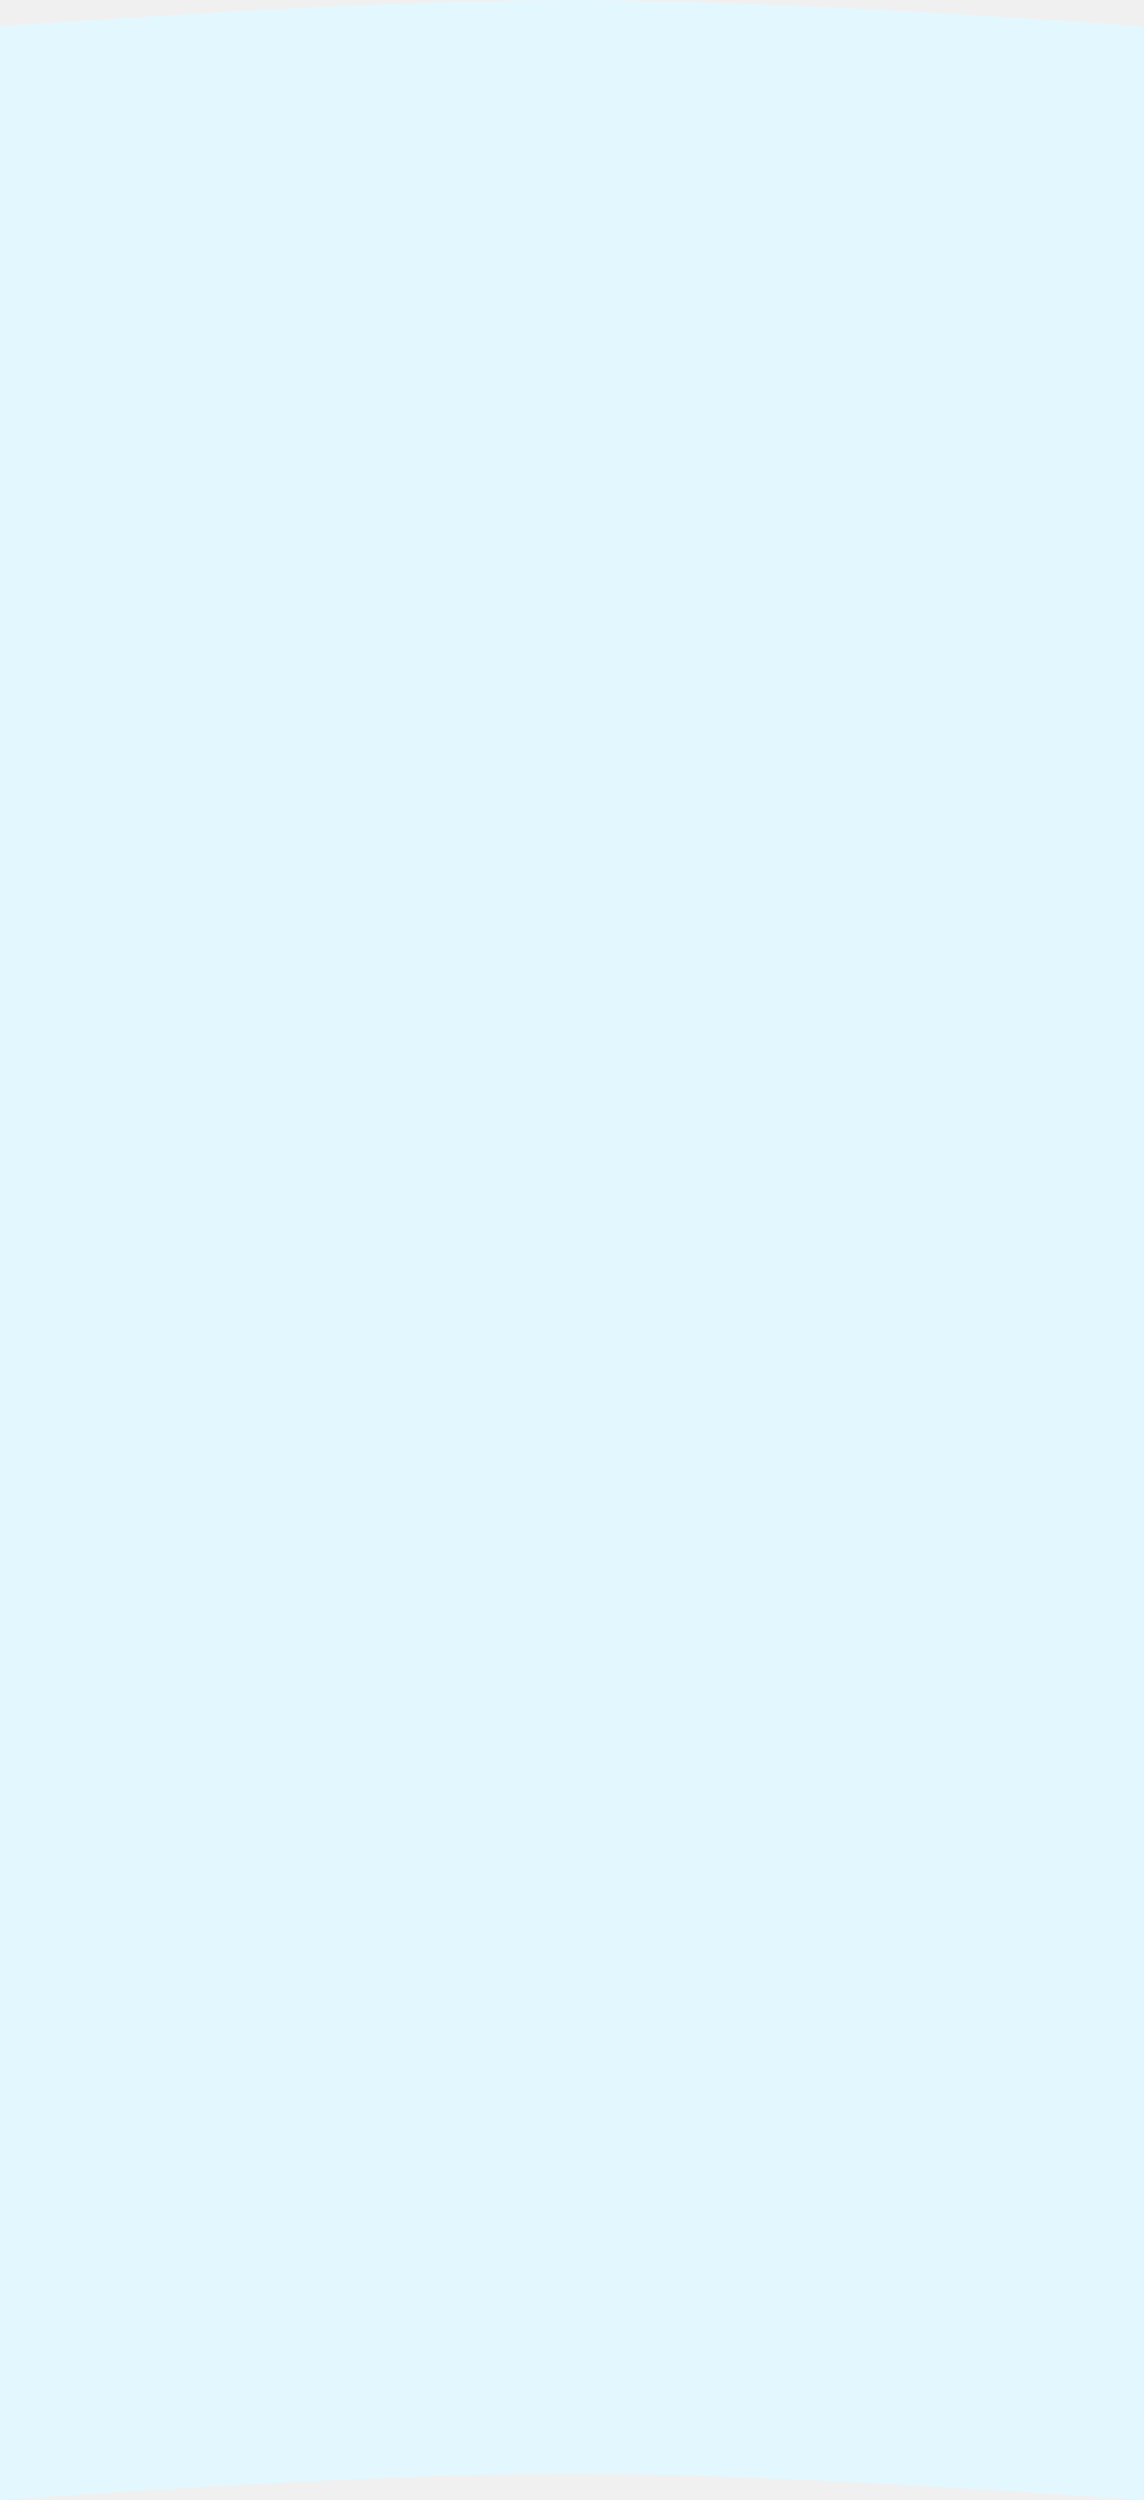
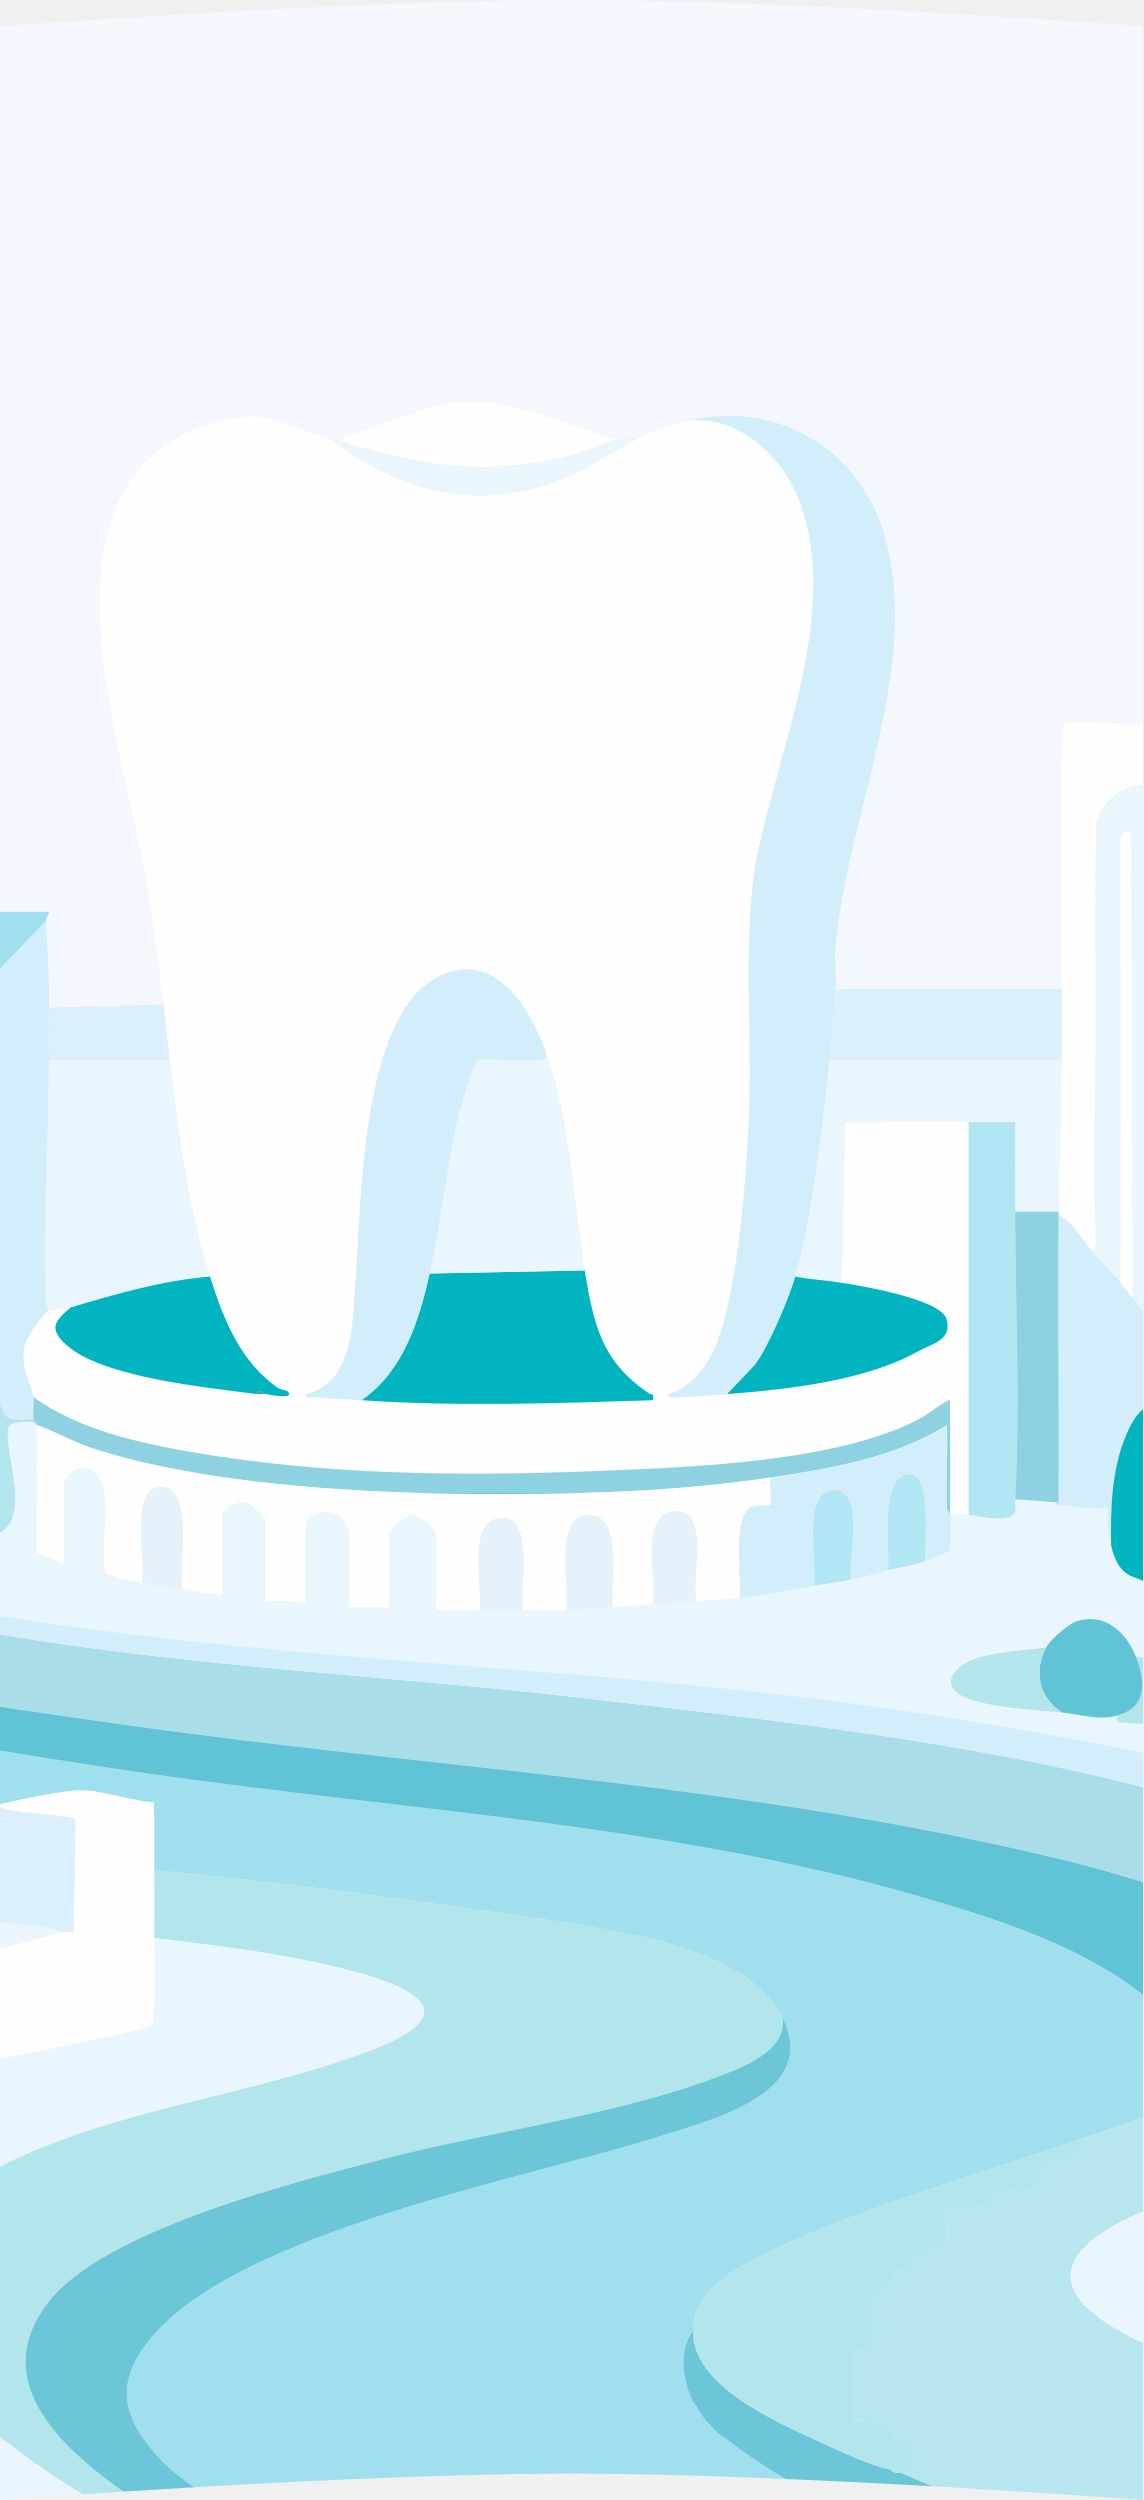
<svg xmlns="http://www.w3.org/2000/svg" width="390" height="853" viewBox="0 0 390 853" fill="none">
-   <path d="M0 9C0 9 118.767 0 195 0C271.233 0 390 9 390 9V853C390 853 271.233 844 195 844C118.767 844 0 853 0 853V9Z" fill="#E3F7FF" />
+   <mask id="mask0_2551_5646" style="mask-type:alpha" maskUnits="userSpaceOnUse" x="0" y="0" width="390" height="853">
+     <path d="M0 9C0 9 118.767 0 195 0C271.233 0 390 9 390 9V853C390 853 271.233 844 195 844C118.767 844 0 853 0 853V9Z" fill="#E3F7FF" />
+   </mask>
+   <g mask="url(#mask0_2551_5646)">
+     <g clip-path="url(#clip0_2551_5646)">
+       <path d="M-574.001 194.056V0H964.521V210.931C957.145 211.951 949.775 213.43 942.832 216.181C936.202 218.806 931.035 223.872 924.372 224.643C921.678 173.451 880.103 129.142 829.509 121.573C771.434 112.879 711.558 152.857 691.888 206.711C679.408 199.443 667.595 193.432 653.039 191.182C602.144 183.328 553.891 225.007 540.799 272.095L685.558 273.157C639.075 289.647 593.516 309.501 546.626 324.856C535.98 328.342 524.447 332.794 513.32 333.275C512.369 318.824 511.677 301.473 509.056 287.418C508.734 285.696 509.775 285.59 506.985 285.812C504.708 302.64 502.314 319.532 500.64 336.439L461.178 336.275C457.813 335.192 460.745 331.104 460.607 328.453C460.512 326.551 459.429 325.025 459.424 324.835C459.345 321.349 459.318 317.773 459.424 314.287C459.546 310.177 459.466 305.735 459.424 301.631C459.234 283.721 459.561 265.752 459.429 247.836C455.144 248.427 447.034 246.568 443.574 248.897C438.343 246.663 431.723 248.232 426.054 247.883C424.675 247.799 423.692 246.8 423.497 246.784V224.632L415.044 224.638C416.586 222.572 412.212 177.861 410.96 173.293C410.463 171.492 411.726 170.356 408.709 170.858L404.482 225.699C403.167 225.942 398.48 225.345 398.131 225.689C397.381 226.428 398.723 243.467 397.038 246.747C391.643 248.792 364.83 244.677 362.669 247.777C361.634 277.657 362.463 307.605 362.21 337.49H285.072C285.469 332.889 284.629 327.777 285.03 323.208C289.014 277.91 314.501 227.854 301.9 183.064C293.557 153.406 265.598 136.589 235.409 143.434C230.97 143.857 223.695 146.746 219.558 148.706C217.038 150.153 213.266 149.218 211.105 149.762C193.2 145.98 176.525 135.839 157.701 137.07C145.823 137.846 131.717 144.57 120.215 148.22C118.498 148.764 116.448 147.956 117.055 150.818C115.56 150.369 114.06 150.142 112.829 149.762C94.95 144.264 88.742 138.052 68.174 145.795C10.627 167.461 41.139 253.16 49.117 296.138C51.98 311.566 53.771 327.206 55.768 342.761L16.671 343.818C16.75 333.713 16.354 324.116 15.614 314.287C15.54 313.331 16.946 311.329 16.671 311.133L-3.406 311.123L-3.955 253.139L-40.416 210.429C-42.83 209.415 -73.49 209.421 -75.318 210.398C-75.878 210.699 -76.147 211.396 -76.316 211.993C-76.353 237.642 -76.269 263.338 -76.316 288.981H-113.305C-113.321 307.241 -113.263 325.558 -113.3 343.823C-118.261 343.701 -123.206 344.235 -128.146 343.347C-141.899 340.876 -165.104 330.866 -179.363 325.912C-222.545 310.917 -268.362 294.39 -310.122 276.02C-311.707 275.322 -313.577 275.866 -313.012 273.157H-151.346C-171.306 208.243 -252.137 175.68 -307.184 221.474C-308.289 221.231 -313.435 203.357 -314.613 200.404C-336.127 146.508 -395.089 99.383 -455.674 115.472C-493.466 125.508 -530.265 161.873 -534.914 201.445C-538.771 202.068 -541.492 199.301 -544.905 198.234C-554.251 195.318 -564.147 193.712 -574.006 194.056H-574.001Z" fill="#F4F8FE" />
+       <path d="M401.313 690.804C398.185 696.456 398.164 704.833 396.029 710.843C393.467 713.136 396.452 719.057 393.937 720.884C392.986 721.581 374.943 727.608 371.726 728.77C344.664 738.531 257.842 763.261 242.272 781.494C238.468 785.951 236.593 789.263 236.471 795.216C231.431 801.945 232.931 812.403 236.471 819.475C237.496 821.52 237.94 821.615 238.584 822.639C238.917 823.167 240.481 825.523 240.698 825.803C241.004 826.194 241.432 826.49 241.754 826.86C243.403 828.74 244.026 829.426 245.981 831.08C247.55 832.405 248.449 832.643 249.151 833.187C263.469 844.305 278.865 851.795 294.588 860.611H84.31C73.537 852.999 61.348 847.047 52.641 836.848C41.604 823.923 39.586 812.915 50.523 798.934C79.787 761.539 178.93 743.554 224.599 729.055C242.774 723.288 279.716 714.329 267.115 688.697C258.973 672.143 235.652 664.331 218.56 660.697C196.761 656.06 172.4 653.049 150.204 649.827C117.806 645.121 85.181 641.239 52.609 638.075C52.551 630.395 52.757 622.663 52.493 614.983C44.949 614.581 34.952 610.879 27.777 610.879C21.585 610.879 5.291 614.296 -1.281 615.923C-1.857 616.066 -2.708 615.77 -3.384 615.923C-3.458 620.83 -3.331 625.779 -3.394 630.691L-50.945 624.363C-50.966 612.426 -50.908 600.442 -50.945 588.505C-17.031 594.595 17.047 600.315 51.178 605.227C138.723 617.83 228.541 622.409 313.608 647.039C344.754 656.055 378.483 666.845 401.313 690.804Z" fill="#A0E0EE" />
+       <path d="M267.115 688.692C268.039 698.109 257.922 703.248 250.488 706.37C215.686 720.985 168.215 726.922 130.793 736.667C100.392 744.584 35.2 760.889 16.244 785.809C-8.572 818.43 34.038 845.304 57.893 860.6H44.156C-2.322 834.186 -82.402 779.392 2.232 738.077C41.461 718.925 87.96 714.641 127.913 698.991C156.486 687.799 144.614 679.38 122.577 673.174C100.339 666.909 75.56 664.025 52.609 661.274C52.662 653.557 52.667 645.787 52.609 638.07C85.181 641.234 117.806 645.116 150.204 649.822C172.405 653.044 196.766 656.055 218.56 660.693C235.652 664.326 258.973 672.144 267.115 688.692Z" fill="#B3E5EC" />
+       <path d="M467.883 736.154C469.4 743.105 471.83 750.532 474.223 757.25C461.004 759.13 447.088 762.041 434.577 766.72C429.933 768.458 416.582 773.254 418.367 779.693C420.57 787.642 453.306 795.206 461.342 796.996C525.007 811.194 595.107 811.294 658.085 794.16C658.096 794.297 659.057 795.332 659.189 796.706C659.395 798.802 658.349 805.996 659.749 806.942L714.089 818.419C711.965 832.263 711.125 846.63 710.919 860.606C675.668 857.315 632.128 865 597.854 860.606C578.126 858.076 546.231 847.765 525.773 842.378C489.852 832.913 451.441 822.624 416.613 810.005C397.419 803.049 339.534 784.055 378.414 760.24C386.773 755.121 397.228 751.651 406.596 748.815C407.304 755.982 411.436 754.678 411.879 746.707L467.883 736.16V736.154Z" fill="#E9F6FD" />
+       <path d="M396.029 724.55C390.144 720.874 392.817 729.668 398.143 728.77C401.318 733.83 405.883 733.487 406.48 734.158C407.119 734.881 406.337 746.19 406.596 748.81C397.229 751.646 386.773 755.111 378.414 760.234C339.534 784.055 397.419 803.049 416.613 810C451.441 822.618 489.852 832.907 525.773 842.372C546.231 847.765 578.126 858.07 597.854 860.6H349.535C335.323 855.118 321.084 849.825 307.268 843.725C312.721 845.399 312.161 835.094 310.185 833.43C309.25 832.638 306.856 832.95 305.837 832.226C304.817 831.502 305.033 829.532 304.156 828.418C300.722 824.06 291.418 826.464 291.418 825.798V802.595C291.418 802.246 296.538 802.854 297.589 799.785C298.91 795.929 296.406 785.233 298.244 782.513C299.253 781.018 302.936 781.309 303.861 780.205C304.701 779.207 304.304 776.328 305.398 775.404C306.344 774.601 309.107 774.981 310.216 773.888C311.326 772.795 311.062 769.208 312.51 768.263C314.528 766.942 320.767 768.796 322.606 765.69C324.122 763.123 322.368 754.958 323.182 754.128C324.334 752.951 334.182 753.521 336.163 753.072C337.595 752.75 337.156 748.746 339.677 747.917C344.537 746.317 350.508 750.484 354.206 744.494C356.959 740.036 355.183 738.172 362.67 737.079L371.731 728.76C374.954 727.598 392.991 721.571 393.942 720.874C396.452 719.041 393.472 713.12 396.035 710.833C396.515 715.064 395.353 720.536 396.035 724.545L396.029 724.55Z" fill="#B8E6EF" />
+       <path d="M44.156 860.606H-50.945V714.008C-38.365 710.854 -25.495 708.889 -12.815 706.138C-11.399 705.831 -10.205 704.622 -9.735 704.516C10.659 700.053 31.375 696.773 51.579 691.359C53.455 689.959 52.578 665.694 52.609 661.273C75.566 664.025 100.339 666.909 122.577 673.173C144.614 679.38 156.486 687.804 127.913 698.991C87.96 714.641 41.461 718.925 2.232 738.077C-82.402 779.392 -2.322 834.186 44.156 860.6V860.606Z" fill="#E9F6FD" />
+       <path d="M84.31 860.606H57.893C34.038 845.315 -8.567 818.435 16.244 785.814C35.2 760.895 100.392 744.584 130.793 736.672C168.21 726.927 215.686 720.99 250.488 706.375C257.922 703.254 268.045 698.114 267.115 688.697C279.721 714.33 242.779 723.282 224.599 729.056C178.93 743.554 79.782 761.539 50.522 798.935C39.586 812.91 41.604 823.918 52.641 836.848C61.348 847.047 73.537 852.994 84.31 860.611V860.606Z" fill="#6BC6D8" />
+       <path d="M304.098 842.674C304.442 843.751 305.435 843.477 306.212 843.73C306.545 843.841 306.988 843.609 307.268 843.73C321.084 849.831 335.323 855.123 349.535 860.606H294.588C278.865 851.79 263.469 844.301 249.151 833.182L245.981 831.075C244.026 829.422 243.403 828.735 241.754 826.855L240.698 825.798C240.481 825.518 238.917 823.163 238.584 822.634L236.471 819.47C232.931 812.403 231.431 801.945 236.471 795.211C236.091 813.93 264.616 826.247 279.414 833.029C285.881 835.992 297.605 841.522 304.098 842.668V842.674Z" fill="#6BC6D8" />
+       <path d="M112.84 149.762C135.178 167.15 160.316 174.148 187.822 165.011C199.937 160.986 208.797 153.803 219.564 148.706C223.701 146.746 230.976 143.857 235.414 143.434C251.138 141.929 265.482 154.378 271.532 168.032C288.169 205.586 265.725 254.85 258.302 292.309C253.262 317.762 256.823 354.265 255.539 381.303C254.683 399.298 253.156 420.246 249.88 437.877C247.286 451.832 243.44 470.809 228.034 475.663C227.748 477.412 230.596 476.799 231.764 476.752C236.825 476.561 242.97 476.049 248.105 475.648C268.996 474.026 295.534 471.089 313.397 460.969C317.645 458.561 325.063 457.357 322.944 450.046C320.979 443.259 293.981 438.77 287.197 437.682L288.306 382.898C302.36 382.882 316.467 382.724 330.521 382.84V516.783C328.561 516.508 326.215 516.973 324.181 516.783V477.766C323.605 477.111 316.134 482.778 314.692 483.581C286.616 499.136 234.189 500.699 202.092 501.972C156.602 503.779 110.103 503.229 65.073 495.381C46.639 492.169 26.779 487.717 11.404 476.704C10.147 470.408 6.993 467.677 8.308 459.369C8.747 456.612 14.696 448.108 16.688 447.178C17.67 446.719 22.283 446.666 24.084 446.122C18.716 450.686 16.503 453.284 22.51 458.767C34.91 470.091 70.795 473.371 87.485 475.653C88.494 475.79 89.625 475.558 90.655 475.653C91.622 475.843 101.185 477.734 98.046 474.612C97.898 474.464 95.621 474.185 94.533 473.403C81.779 464.223 76.29 450.141 71.635 435.574C63.837 411.156 61.047 386.918 57.898 361.75C57.111 355.448 56.588 349.036 55.785 342.767C53.788 327.211 51.996 311.572 49.133 296.144C41.155 253.165 10.643 167.467 68.19 145.801C88.758 138.057 94.966 144.269 112.845 149.767L112.84 149.762ZM186.807 360.693C181.429 344.525 168.421 322.141 148.017 334.11C122.836 348.883 123.259 412.339 121.283 438.204C120.242 451.811 120.617 471.734 104.397 475.669C104.112 477.406 105.824 476.641 107.012 476.709C112.491 477.037 117.949 477.396 123.407 477.766C156.364 479.984 189.782 478.806 222.729 477.76C223.31 475.246 222.306 476.054 221.355 475.41C205.278 464.461 202.631 452.27 199.487 433.472C195.361 408.821 194.812 384.747 186.807 360.698V360.693Z" fill="#FEFEFF" />
+       <path d="M-76.305 211.987C-74.002 212.204 -71.434 216.049 -69.986 217.813C-59.99 229.983 -49.91 242.163 -40.4 254.723C-40.463 279.336 -40.252 303.955 -40.331 328.569C-40.384 345.101 -40.389 362.256 -40.373 378.62C-40.331 418.329 -40.405 458.085 -40.373 497.794C-51.6 500.266 -77.478 507.925 -85.747 515.261C-101.391 529.142 -74.134 539.664 -63.847 542.843C13.829 566.897 114.98 569.601 196.719 579.135C270.924 587.787 387.555 599.539 453.047 632.318C454.77 633.179 456.365 633.998 458.373 633.85C459.525 644.308 459.799 653.07 460.486 663.381C455.583 661.733 450.02 671.531 448.863 674.98C440.288 663.111 425.199 655.807 411.847 650.229C386.942 639.824 359.241 633.396 332.835 627.844C244.607 609.305 154.262 603.104 64.914 591.51C26.219 586.493 -12.35 580.382 -50.94 574.788C-50.993 570.23 -50.903 565.629 -50.934 561.071C-52.932 560.833 -55.399 561.409 -57.28 561.076C-71.318 558.599 -85.234 554.754 -99.547 553.692C-99.077 540.778 -99.801 527.7 -99.658 514.781L-121.727 511.495C-121.79 506.943 -121.684 502.347 -121.737 497.794L-87.908 486.739C-86.011 485.155 -86.946 475.706 -86.867 472.484C-86.856 472.13 -86.872 471.781 -86.867 471.427H-76.295C-76.221 410.628 -76.416 349.775 -76.3 288.971C-76.252 263.322 -76.337 237.626 -76.3 211.982L-76.305 211.987Z" fill="#A9DEE8" />
+       <path d="M285.078 337.49C284.412 345.265 283.71 353.711 282.965 361.75C280.925 383.664 277.116 414.621 271.341 435.574C269.429 442.504 262.058 459.918 257.605 465.633L248.094 475.653C242.959 476.054 236.814 476.567 231.753 476.757C230.585 476.799 227.738 477.417 228.023 475.669C243.435 470.809 247.276 451.837 249.87 437.882C253.151 420.251 254.672 399.304 255.528 381.308C256.812 354.27 253.251 317.762 258.291 292.314C265.715 254.855 288.158 205.591 271.521 168.037C265.471 154.384 251.132 141.934 235.404 143.44C265.593 136.594 293.553 153.412 301.895 183.069C314.496 227.86 289.009 277.921 285.025 323.213C284.624 327.782 285.464 332.895 285.068 337.495L285.078 337.49Z" fill="#D3EEFB" />
+       <path d="M362.216 337.49C362.469 307.605 361.64 277.657 362.675 247.777C364.836 244.677 391.655 248.791 397.044 246.747C398.729 243.467 397.382 226.428 398.137 225.689C398.486 225.345 403.172 225.942 404.488 225.699L408.715 170.858C411.731 170.356 410.469 171.491 410.965 173.293C412.218 177.861 416.592 222.572 415.049 224.638C414.886 224.859 413.11 224.4 412.936 224.632C412.117 225.72 413.544 243.578 412.931 246.795C416.413 246.996 420.032 246.504 423.503 246.79C423.698 246.806 424.681 247.804 426.06 247.888C431.729 248.237 438.349 246.663 443.58 248.902C440.869 250.725 430.017 263.422 427.185 266.818C425.706 268.593 420.655 274.25 420.354 275.819L420.333 521.003C416.159 521.093 412.762 519.952 408.709 519.947C408.804 515.261 408.482 507.571 407.653 503.071C409.402 501.978 408.709 499.067 408.725 497.287C408.82 488.324 408.704 479.329 408.709 470.376C408.741 406.967 409.523 343.184 407.706 279.96C400.631 263.913 380.375 263.396 374.082 280.25C373.533 304.785 373.961 329.335 373.887 353.879C373.818 375.921 372.761 399.261 373.908 421.297C373.998 423.008 374.42 426.088 372.782 427.134C369.338 422.977 365.893 416.934 361.159 414.478C361.159 414.124 361.159 413.776 361.159 413.422C361.275 396.129 362.084 378.905 362.216 361.744C362.279 353.673 362.147 345.555 362.216 337.485V337.49Z" fill="#FEFEFF" />
+       <path d="M15.626 314.287C16.365 324.116 16.762 333.713 16.682 343.817C16.635 349.437 16.703 356.246 16.682 361.744C16.593 387.974 14.786 415.043 15.583 441.421C15.642 443.428 15.483 445.414 16.682 447.168C14.691 448.103 8.736 456.601 8.303 459.358C6.987 467.672 10.142 470.403 11.399 476.693C11.822 478.796 11.108 481.801 11.399 484.077C-0.969 485.731 2.438 482.039 -2.137 474.913C-5.265 470.043 -10.168 467.418 -16.075 468.258C-18.019 429.215 -14.934 389.939 -16.053 350.684L1.345 329.023L15.626 314.271V314.287Z" fill="#D3EEFB" />
+       <path d="M-3.395 311.123L16.682 311.133C16.957 311.334 15.557 313.336 15.626 314.287L1.345 329.039L-16.054 350.7C-14.934 389.955 -18.019 429.231 -16.075 468.274C-26.229 469.716 -31.539 488.176 -32.982 496.749C-35.576 496.384 -37.927 497.266 -40.378 497.805C-40.41 458.096 -40.336 418.339 -40.378 378.63C-40.109 376.555 -34.038 371.225 -34.038 370.718V338.023L-3.395 311.128V311.123Z" fill="#A0E0EE" />
+       <path d="M362.216 337.49C362.147 345.56 362.279 353.679 362.216 361.749H282.965C283.71 353.716 284.412 345.265 285.078 337.49H362.216Z" fill="#DBEFFC" />
+       <path d="M211.111 149.762C206.081 151.03 199.947 154.183 194.209 155.572C165.119 162.613 144.989 159.18 117.067 150.818C116.459 147.961 118.509 148.769 120.226 148.22C131.728 144.57 145.835 137.846 157.712 137.07C176.531 135.839 193.211 145.975 211.116 149.762H211.111Z" fill="#FEFEFF" />
+       <path d="M55.779 342.767C56.582 349.036 57.105 355.448 57.893 361.75H16.682C16.703 356.251 16.635 349.443 16.682 343.823L55.779 342.767Z" fill="#DBEFFC" />
+       <path d="M219.564 148.706C208.797 153.803 199.936 160.986 187.822 165.011C160.316 174.143 135.178 167.15 112.84 149.762C114.071 150.142 115.571 150.369 117.067 150.818C144.989 159.179 165.119 162.613 194.209 155.572C199.942 154.183 206.076 151.03 211.111 149.762C213.272 149.218 217.044 150.153 219.564 148.706Z" fill="#E9F6FD" />
+       <path d="M448.863 674.985C446.375 682.406 445.328 696.641 445.693 704.516L422.446 711.9C421.664 702.794 412.64 670.337 401.313 690.804C378.483 666.846 344.754 656.055 313.608 647.039C228.535 622.409 138.723 617.83 51.178 605.228C17.052 600.315 -17.031 594.59 -50.945 588.505C-50.961 583.947 -50.892 579.352 -50.945 574.793C-12.35 580.392 26.219 586.498 64.909 591.516C154.256 603.11 244.602 609.31 332.829 627.85C359.236 633.401 386.937 639.824 411.842 650.234C425.194 655.812 440.288 663.117 448.858 674.985H448.863Z" fill="#60C4D6" />
+       <path d="M371.726 728.771L362.665 737.089C355.178 738.183 356.953 740.047 354.201 744.505C350.497 750.495 344.532 746.327 339.671 747.928C337.156 748.757 337.59 752.755 336.158 753.083C334.171 753.532 324.328 752.961 323.177 754.139C322.368 754.969 324.122 763.134 322.601 765.701C320.762 768.812 314.522 766.953 312.504 768.274C311.062 769.219 311.321 772.811 310.211 773.899C309.102 774.987 306.338 774.612 305.393 775.415C304.299 776.339 304.695 779.212 303.855 780.216C302.925 781.32 299.243 781.029 298.239 782.524C296.406 785.244 298.905 795.94 297.584 799.796C296.533 802.864 291.413 802.252 291.413 802.606V825.809C291.413 826.48 300.717 824.076 304.151 828.429C305.028 829.543 304.822 831.519 305.831 832.237C306.84 832.955 309.239 832.654 310.179 833.441C312.161 835.11 312.715 845.41 307.263 843.736C306.983 843.614 306.539 843.846 306.206 843.736C305.905 842.669 304.959 842.832 304.093 842.679C297.605 841.528 285.881 836.003 279.409 833.04C264.61 826.258 236.085 813.935 236.466 795.222C236.587 789.274 238.463 785.957 242.267 781.499C257.837 763.266 344.659 738.537 371.72 728.776L371.726 728.771Z" fill="#B3E5EC" />
+       <path d="M-1.281 615.923C5.291 614.291 21.585 610.879 27.777 610.879C34.952 610.879 44.948 614.581 52.493 614.983C52.757 622.657 52.551 630.39 52.609 638.075C52.667 645.792 52.662 653.562 52.609 661.278C52.578 665.699 53.449 689.964 51.579 691.364C31.381 696.778 10.659 700.058 -9.735 704.521V666.555C0.753 665.113 10.781 661.976 20.909 659.171C22.003 658.87 23.862 659.403 25.141 659.176L25.738 621.131C24 618.728 2.375 619.113 -1.281 615.928V615.923Z" fill="#FEFEFF" />
+       <path d="M-1.281 615.923C2.37 619.103 24 618.723 25.738 621.126L25.141 659.171C23.862 659.393 22.003 658.86 20.909 659.166C14.611 656.536 7.04 656.905 0.51 655.764C-1.26 655.453 -2.893 653.979 -3.395 653.895C-3.321 646.178 -3.495 638.408 -3.395 630.691C-3.331 625.785 -3.458 620.83 -3.384 615.923C-2.708 615.77 -1.857 616.066 -1.281 615.923Z" fill="#DBEFFC" />
+       <path d="M238.584 822.634C237.94 821.609 237.496 821.514 236.471 819.47L238.584 822.634Z" fill="#A9DEE8" />
+       <path d="M249.151 833.182C248.449 832.633 247.55 832.395 245.981 831.075L249.151 833.182Z" fill="#A9DEE8" />
+       <path d="M241.754 826.854C241.432 826.484 241.004 826.194 240.698 825.798L241.754 826.854Z" fill="#A9DEE8" />
+       <path d="M-3.395 653.889C-2.893 653.974 -1.26 655.453 0.51 655.759C7.035 656.9 14.611 656.53 20.909 659.16C10.781 661.96 0.753 665.103 -9.735 666.545L-50.945 659.16C-50.945 655.305 -50.945 651.417 -50.945 647.562C-35.195 650.044 -19.107 651.227 -3.395 653.889Z" fill="#E9F6FD" />
+       <path d="M306.212 843.73C305.435 843.477 304.442 843.751 304.098 842.674C304.965 842.827 305.911 842.663 306.212 843.73Z" fill="#B8E6EF" />
+       <path d="M11.399 485.144C12.577 485.313 12.387 486.174 12.456 486.201L12.419 529.781L21.966 533.658V505.712C21.966 504.434 25.03 501.18 26.773 500.932C41.688 498.798 33.298 528.672 35.84 536.157C36.416 537.857 45.815 539.421 48.383 539.986C53.005 541.011 57.454 541.444 62.119 542.093C66.663 542.727 71.233 543.99 75.856 544.201V517.306C75.856 514.649 80.955 512.135 83.723 512.531C85.678 512.811 90.65 517.998 90.65 519.413V546.308C95.283 546.277 99.927 545.918 104.386 547.365V520.47C104.386 516.498 112.253 514.158 115.978 517.343C116.559 517.839 119.18 522.271 119.18 522.577V548.416H132.917V523.633C132.917 521.721 138.38 516.851 140.842 516.851C143.304 516.851 148.767 521.721 148.767 523.633V549.472C153.665 549.662 158.668 549.208 163.56 549.472C169.478 549.789 172.875 549.52 178.354 549.472C183.257 549.43 188.25 549.673 193.147 549.472C198.489 549.25 203.878 548.722 208.997 548.416C213.631 548.136 218.138 547.698 222.734 547.36C227.716 546.99 232.53 546.794 237.528 546.303C242.336 545.833 247.534 545.812 252.321 545.247C260.817 544.249 269.265 542.479 277.681 541.027C281.94 540.292 286.098 539.801 290.362 538.919C294.879 537.984 298.667 536.901 303.042 535.755C307.247 534.651 311.58 534.049 315.722 532.591C318.511 531.609 321.248 530.341 323.996 529.253C324.239 525.144 324.365 520.882 324.175 516.772C326.209 516.962 328.555 516.498 330.515 516.772C333.474 517.184 344.87 519.899 346.217 516.064C346.688 514.723 346.286 512.932 346.365 511.501L360.102 512.557C360.203 513.059 360.678 513.571 361.159 513.614C366.77 514.073 372.423 514.755 378.071 514.665C377.606 519.371 378.161 523 379.122 527.325C381.917 539.912 388.823 537.34 390.577 540.15C392.209 542.764 388.342 558.747 393.53 559.878C393.763 559.93 397.091 559.149 397.091 558.969V538.93C397.091 538.74 399.347 538.819 400.811 537.942C407.885 533.679 408.561 527.547 408.715 519.947C412.767 519.952 416.164 521.093 420.338 521.003C422.282 520.961 423.904 520.163 425.621 519.947C425.019 523.264 427.265 521.753 429.251 522.075C432.257 522.561 440.653 522.788 441.324 524.843C442.512 528.461 441.192 539.532 441.609 544.597C442.428 554.553 445.804 564.071 447.812 573.737L387.581 565.302C384.2 556.666 376.57 549.763 366.743 553.471C364.17 554.442 358.195 559.698 356.937 562.138C349.002 563.353 332.423 563.517 326.78 569.469C323.879 572.528 323.383 575.058 326.965 577.82C333.046 582.505 353.984 583.472 362.216 584.285C368.741 584.935 374.721 587.158 381.236 585.341C381.347 585.796 381.035 587.312 381.23 587.444C382.113 588.056 393.8 588.125 396.029 588.505C400.821 589.319 405.46 593.787 410.823 590.613C410.226 594.014 412.54 592.387 414.51 592.683C427.402 594.627 440.315 596.518 453.09 599.048C453.967 603.669 454.463 608.148 455.203 612.76C401.07 599.439 346.085 588.701 290.742 581.269C196.449 568.608 100.841 567.034 6.823 552.467C-11.827 549.578 -33.668 546.773 -51.489 541.058C-101.386 525.059 -61.026 504.291 -32.982 499.907C-33.727 505.596 -35.349 512.79 -32.739 518.124C-28.607 526.565 -8.673 526.824 -1.281 523.639C11.679 518.05 0.79 495.735 2.909 486.903C3.331 485.15 9.666 484.902 11.399 485.15V485.144Z" fill="#E9F6FD" />
+       <path d="M186.807 360.693C183.294 363.508 164.295 360.408 162.625 361.876C152.893 385.027 152.053 410.639 146.654 434.523C142.992 450.712 137.666 467.899 123.407 477.766C117.944 477.396 112.486 477.037 107.012 476.709C105.824 476.641 104.112 477.407 104.397 475.669C120.617 471.734 120.247 451.811 121.283 438.205C123.259 412.339 122.836 348.883 148.017 334.11C168.416 322.141 181.423 344.525 186.807 360.693Z" fill="#D3EEFB" />
+       <path d="M57.893 361.75C61.041 386.918 63.831 411.156 71.629 435.574C55.256 436.942 39.686 441.448 24.079 446.122C22.277 446.661 17.665 446.714 16.682 447.178C15.483 445.419 15.641 443.439 15.583 441.432C14.791 415.054 16.592 387.979 16.682 361.755H57.893V361.75Z" fill="#E9F6FD" />
+       <path d="M199.487 433.467C202.631 452.265 205.278 464.461 221.355 475.405C222.301 476.049 223.31 475.241 222.729 477.755C189.782 478.801 156.364 479.979 123.407 477.76C137.667 467.894 142.992 450.707 146.654 434.518L199.487 433.461V433.467Z" fill="#00B4C0" />
+       <path d="M199.487 433.467L146.654 434.523C152.053 410.639 152.888 385.032 162.625 361.876C164.295 360.413 183.294 363.509 186.807 360.693C194.812 384.742 195.361 408.811 199.487 433.467Z" fill="#E9F6FD" />
+       <path d="M362.216 361.75C362.083 378.91 361.275 396.14 361.159 413.427H346.365C346.339 403.244 346.381 393.018 346.371 382.835C341.098 382.808 335.788 382.882 330.515 382.84C316.461 382.724 302.355 382.877 288.301 382.898L287.191 437.682C281.945 436.842 276.561 436.615 271.341 435.574C277.116 414.616 280.925 383.664 282.965 361.75H362.216Z" fill="#E9F6FD" />
+       <path d="M330.515 382.84C335.788 382.882 341.098 382.808 346.371 382.834C346.381 393.018 346.339 403.244 346.365 413.427C346.45 445.208 348.13 480.111 346.365 511.511C346.286 512.943 346.688 514.733 346.217 516.075C344.87 519.909 333.474 517.194 330.515 516.783V382.84Z" fill="#B1E6F5" />
+       <path d="M11.399 476.709C26.773 487.722 46.634 492.174 65.067 495.386C110.098 503.235 156.597 503.784 202.087 501.977C234.183 500.699 286.61 499.136 314.686 483.586C316.134 482.783 323.605 477.116 324.17 477.771V516.788C324.17 516.624 323.113 515.605 323.076 514.237C322.812 504.914 323.367 495.523 323.108 486.206C305.424 497.345 283.382 501.08 262.888 504.132C241.564 507.312 219.997 508.881 198.431 509.404H143.483C109.078 508.469 63.155 504.798 30.667 493.864C24.206 491.688 18.547 488.229 12.456 486.206C12.387 486.185 12.577 485.318 11.399 485.149V484.093C11.108 481.822 11.822 478.811 11.399 476.709Z" fill="#8ED2E2" />
+       <path d="M71.629 435.574C76.284 450.142 81.779 464.223 94.528 473.403C95.616 474.185 97.893 474.465 98.041 474.612C101.179 477.729 91.617 475.843 90.65 475.653C90.169 475.558 88.314 473.25 87.48 475.653C70.789 473.377 34.905 470.096 22.505 458.767C16.503 453.284 18.711 450.686 24.079 446.122C39.686 441.448 55.256 436.942 71.629 435.574Z" fill="#00B4C0" />
+       <path d="M287.192 437.687C293.975 438.775 320.974 443.265 322.939 450.052C325.052 457.362 317.634 458.571 313.392 460.975C295.529 471.095 268.99 474.031 248.1 475.653L257.61 465.633C262.064 459.918 269.434 442.509 271.347 435.574C276.567 436.62 281.95 436.842 287.197 437.682L287.192 437.687Z" fill="#00B4C0" />
+       <path d="M90.65 475.653C89.619 475.558 88.489 475.79 87.48 475.653C88.314 473.25 90.169 475.558 90.65 475.653Z" fill="#47A2B3" />
+       <path d="M-32.981 496.743C-33.145 497.715 -32.849 498.903 -32.981 499.907C-61.026 504.291 -101.391 525.054 -51.489 541.058C-33.674 546.773 -11.827 549.578 6.823 552.467C100.841 567.034 196.449 568.608 290.742 581.269C346.091 588.7 401.075 599.438 455.203 612.759C456.344 619.884 457.581 626.619 458.373 633.855C456.36 634.003 454.77 633.189 453.048 632.323C387.555 599.544 270.919 587.792 196.719 579.14C114.974 569.612 13.824 566.907 -63.847 542.849C-74.129 539.664 -101.391 529.147 -85.747 515.267C-77.478 507.93 -51.6 500.271 -40.373 497.799C-37.922 497.261 -35.57 496.384 -32.976 496.743H-32.981Z" fill="#D3EEFB" />
+       <path d="M447.807 573.737C449.561 582.172 451.484 590.565 453.09 599.048C440.315 596.512 427.402 594.621 414.511 592.683C412.54 592.387 410.226 594.014 410.823 590.612C416.539 587.227 415.06 580.244 411.388 575.813C402.026 564.52 388.485 577.302 396.029 588.505C393.8 588.125 382.108 588.056 381.231 587.443C381.035 587.306 381.347 585.795 381.236 585.341C391.48 582.478 390.867 573.7 387.576 565.302L447.807 573.737Z" fill="#B3E5EC" />
+       <path d="M408.709 470.382C404.15 468.776 401.138 462.58 398.143 458.783C401.334 459.369 400.187 457.172 400.256 455.138C402.132 399.134 399.268 341.895 399.749 285.791C399.358 284.661 396.167 284.09 396.019 285.294V455.613C392.833 451.52 389.615 446.846 386.514 442.958L386.017 284.724C384.327 282.078 381.79 285.052 382.234 287.344L382.282 437.682C379.603 434.354 375.709 430.683 372.772 427.134C374.404 426.088 373.982 423.008 373.897 421.297C372.751 399.261 373.807 375.915 373.876 353.879C373.955 329.34 373.522 304.785 374.071 280.25C380.364 263.396 400.615 263.908 407.695 279.96C409.512 343.184 408.73 406.967 408.699 470.376L408.709 470.382Z" fill="#E9F6FD" />
+       <path d="M372.782 427.139C375.72 430.689 379.614 434.354 382.292 437.687C383.692 439.425 385.135 441.221 386.519 442.958C389.615 446.846 392.838 451.52 396.029 455.614C396.8 456.607 397.366 457.79 398.142 458.778C401.138 462.58 404.15 468.771 408.709 470.376C408.709 479.329 408.82 488.324 408.725 497.288C408.704 499.073 409.401 501.978 407.652 503.071C405.243 490.036 394.312 465.76 384.221 489.703C379.27 501.45 378.906 514.781 379.122 527.331C378.161 523.005 377.606 519.376 378.071 514.67C372.423 514.76 366.77 514.084 361.159 513.619V512.563C361.322 479.889 360.937 447.152 361.159 414.479C365.893 416.94 369.337 422.977 372.782 427.134V427.139Z" fill="#D3EEFB" />
+       <path d="M407.653 503.071C408.482 507.571 408.804 515.262 408.709 519.947C408.556 527.542 407.88 533.679 400.805 537.942C399.347 538.824 397.086 538.739 397.086 538.93V558.969C397.086 559.154 393.763 559.93 393.525 559.877C388.337 558.747 392.209 542.77 390.572 540.15C388.817 537.345 381.912 539.917 379.117 527.325C378.895 514.776 379.26 501.444 384.216 489.697C394.307 465.76 405.243 490.03 407.647 503.066L407.653 503.071Z" fill="#00B4C0" />
+       <path d="M361.159 413.427C361.159 413.781 361.159 414.13 361.159 414.484C360.937 447.157 361.322 479.894 361.159 512.568H360.102L346.365 511.511C348.13 480.111 346.45 445.208 346.365 413.427H361.159Z" fill="#8ED2E2" />
+       <path d="M11.399 484.088V485.144C9.666 484.896 3.326 485.144 2.909 486.898C0.785 495.734 11.679 518.05 -1.281 523.633C-8.673 526.818 -28.607 526.559 -32.739 518.119C-35.349 512.789 -33.727 505.596 -32.982 499.902C-32.849 498.898 -33.145 497.71 -32.982 496.738C-31.539 488.165 -26.229 469.705 -16.075 468.263C-10.168 467.423 -5.265 470.049 -2.137 474.918C2.438 482.044 -0.97 485.736 11.399 484.082V484.088Z" fill="#B3E5EC" />
+       <path d="M143.483 509.404C161.389 509.89 180.52 509.843 198.431 509.404C219.997 508.881 241.564 507.313 262.888 504.133C262.629 505.813 263.258 513.286 262.893 513.63C262.661 513.846 258.598 513.271 256.558 514.168C249.473 517.285 253.267 538.666 252.321 545.263C247.534 545.823 242.336 545.844 237.528 546.319C235.795 538.148 242.822 514.39 229.587 515.647C218.333 516.714 224.129 539.569 222.734 547.375C218.138 547.714 213.631 548.152 208.997 548.432C208.004 540.884 213.034 517.258 201.104 516.91C188.709 516.545 194.389 541.761 193.147 549.488C188.25 549.689 183.257 549.446 178.354 549.488C177.054 542.289 182.607 518.23 171.512 517.961C158.678 517.649 165.034 541.613 163.56 549.488C158.668 549.224 153.665 549.678 148.767 549.488V523.649C148.767 521.737 143.304 516.867 140.842 516.867C138.38 516.867 132.917 521.737 132.917 523.649V548.432H119.18V522.593C119.18 522.287 116.559 517.855 115.978 517.359C112.253 514.174 104.386 516.514 104.386 520.486V547.381C99.927 545.939 95.283 546.293 90.65 546.324V519.429C90.65 518.014 85.678 512.822 83.723 512.547C80.955 512.151 75.856 514.665 75.856 517.322V544.217C71.233 544.006 66.663 542.743 62.119 542.109C60.836 534.593 66.33 507.994 55.172 507.328C44.013 506.663 49.904 533.12 48.383 540.002C45.82 539.437 36.421 537.873 35.84 536.173C33.298 528.688 41.688 498.814 26.773 500.948C25.03 501.196 21.966 504.45 21.966 505.728V533.674L12.419 529.797L12.456 486.217C18.553 488.24 24.206 491.705 30.667 493.875C63.155 504.814 109.078 508.485 143.483 509.415V509.404Z" fill="#FEFEFF" />
+       <path d="M324.175 516.783C324.365 520.897 324.239 525.154 323.996 529.264C321.248 530.352 318.506 531.619 315.722 532.602C315.252 527.706 318.538 500.757 309.07 503.187C300.183 505.464 303.676 528.831 303.042 535.766C298.667 536.912 294.879 537.995 290.361 538.93C289.236 533.119 295.566 506.705 283.731 508.517C273.529 510.08 279.066 533.568 277.681 541.037C269.265 542.484 260.817 544.259 252.321 545.257C253.272 538.655 249.473 517.279 256.558 514.163C258.598 513.265 262.661 513.846 262.893 513.624C263.258 513.281 262.624 505.807 262.888 504.127C283.382 501.069 305.424 497.34 323.108 486.201C323.367 495.518 322.812 504.909 323.076 514.232C323.113 515.6 324.17 516.624 324.175 516.783Z" fill="#D3EEFB" />
+       <path d="M387.576 565.297C390.867 573.695 391.48 582.473 381.236 585.336C374.721 587.158 368.741 584.929 362.216 584.28C354.491 579.014 352.616 570.499 356.932 562.133C358.19 559.692 364.165 554.432 366.738 553.465C376.565 549.757 384.194 556.666 387.576 565.297Z" fill="#60C4D6" />
+       <path d="M356.932 562.133C352.616 570.499 354.491 579.014 362.216 584.28C353.984 583.461 333.046 582.494 326.965 577.815C323.377 575.052 323.874 572.528 326.78 569.464C332.423 563.511 349.002 563.348 356.937 562.133H356.932Z" fill="#B3E5EC" />
+       <path d="M208.998 548.426C203.878 548.733 198.489 549.261 193.147 549.483C194.389 541.755 188.715 516.54 201.104 516.904C213.034 517.253 208.004 540.884 208.998 548.426Z" fill="#E5F2FB" />
+       <path d="M178.354 549.478C172.875 549.525 169.478 549.795 163.56 549.478C165.04 541.602 158.678 517.639 171.512 517.95C182.607 518.22 177.049 542.279 178.354 549.478Z" fill="#E5F2FB" />
+       <path d="M237.528 546.314C232.53 546.805 227.716 547 222.734 547.37C224.124 539.563 218.333 516.709 229.587 515.642C242.822 514.39 235.795 538.148 237.528 546.314Z" fill="#E5F2FB" />
+       <path d="M62.119 542.093C57.454 541.444 53.005 541.005 48.383 539.986C49.904 533.104 43.828 506.631 55.172 507.312C66.515 507.994 60.835 534.582 62.119 542.093Z" fill="#E5F2FB" />
+       <path d="M290.361 538.93C286.098 539.812 281.94 540.308 277.681 541.037C279.066 533.568 273.529 510.075 283.731 508.517C295.566 506.705 289.236 533.12 290.361 538.93Z" fill="#B1E6F5" />
+       <path d="M315.722 532.602C311.58 534.06 307.247 534.662 303.042 535.766C303.676 528.831 300.183 505.464 309.07 503.187C318.543 500.758 315.252 527.706 315.722 532.602Z" fill="#B1E6F5" />
+       <path d="M410.823 590.613C405.46 593.787 400.821 589.318 396.029 588.505C388.485 577.302 402.026 564.52 411.388 575.813C415.06 580.244 416.539 587.227 410.823 590.613Z" fill="#60C4D6" />
+       <path d="M361.159 513.619C360.678 513.582 360.203 513.064 360.102 512.562H361.159V513.619Z" fill="#B8E6EF" />
+       <path d="M198.431 509.404C180.52 509.842 161.389 509.89 143.483 509.404H198.431Z" fill="#60C4D6" />
+       <path d="M386.519 442.958C385.135 441.22 383.693 439.419 382.292 437.687L382.245 287.349C381.801 285.057 384.337 282.083 386.028 284.729L386.524 442.963L386.519 442.958Z" fill="#FEFEFF" />
+     </g>
+   </g>
+   <defs>
+     <clipPath id="clip0_2551_5646">
+       <rect width="1538.52" height="862" fill="white" transform="translate(-574)" />
+     </clipPath>
+   </defs>
</svg>
